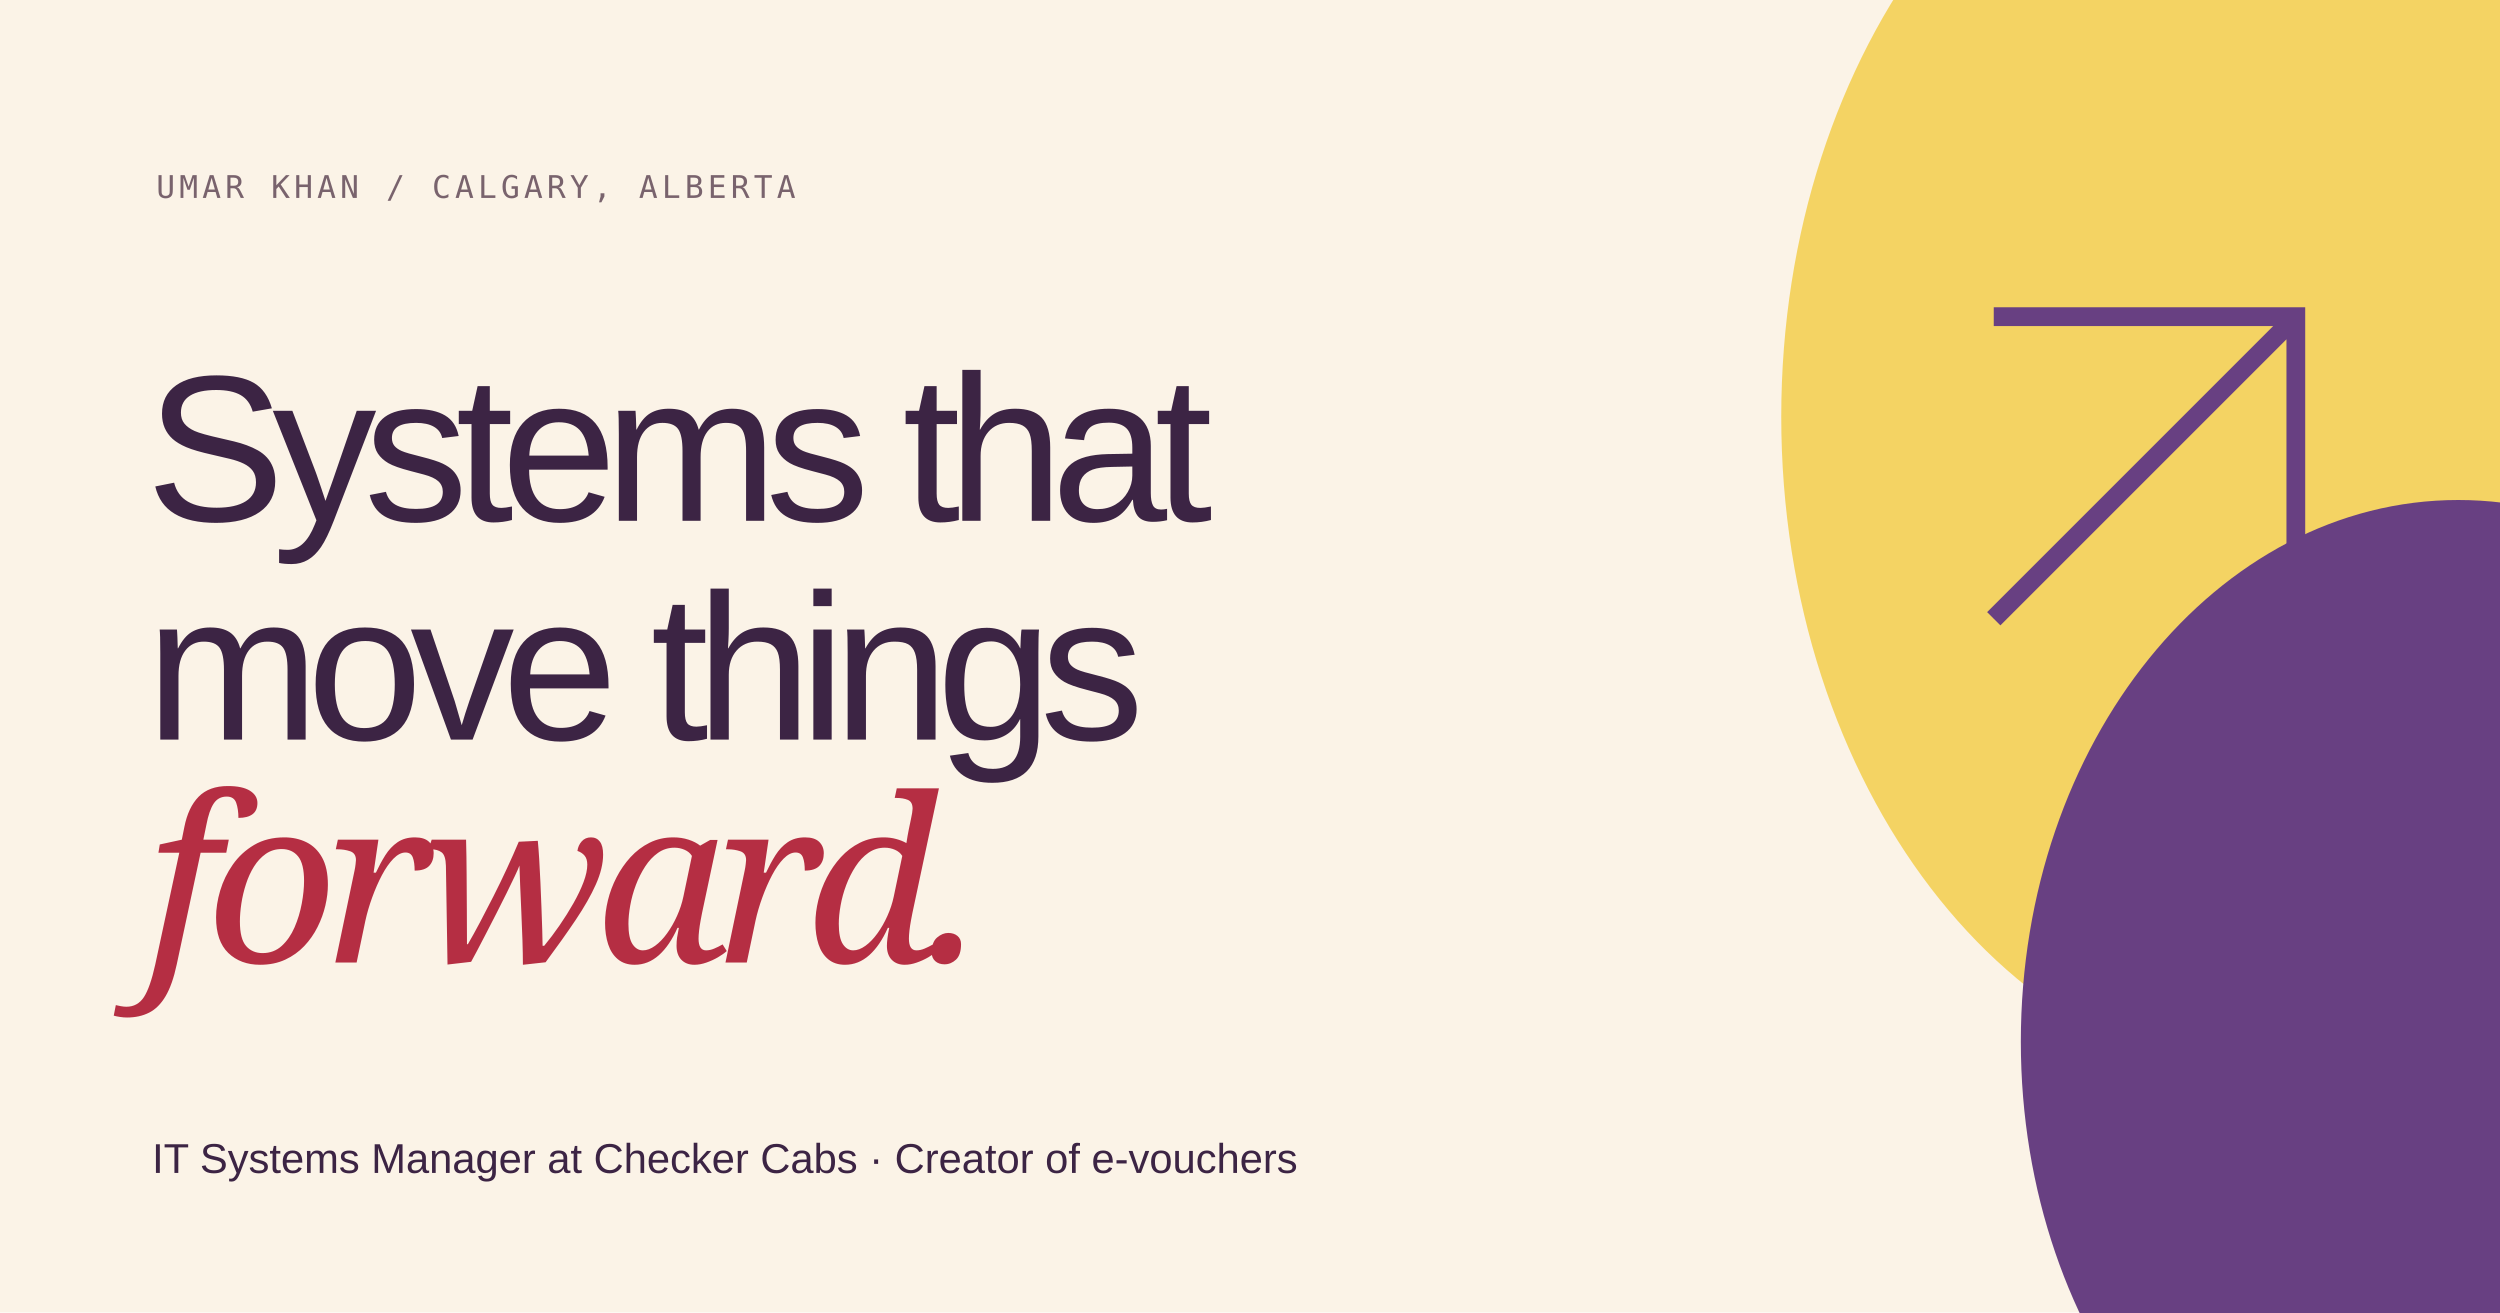
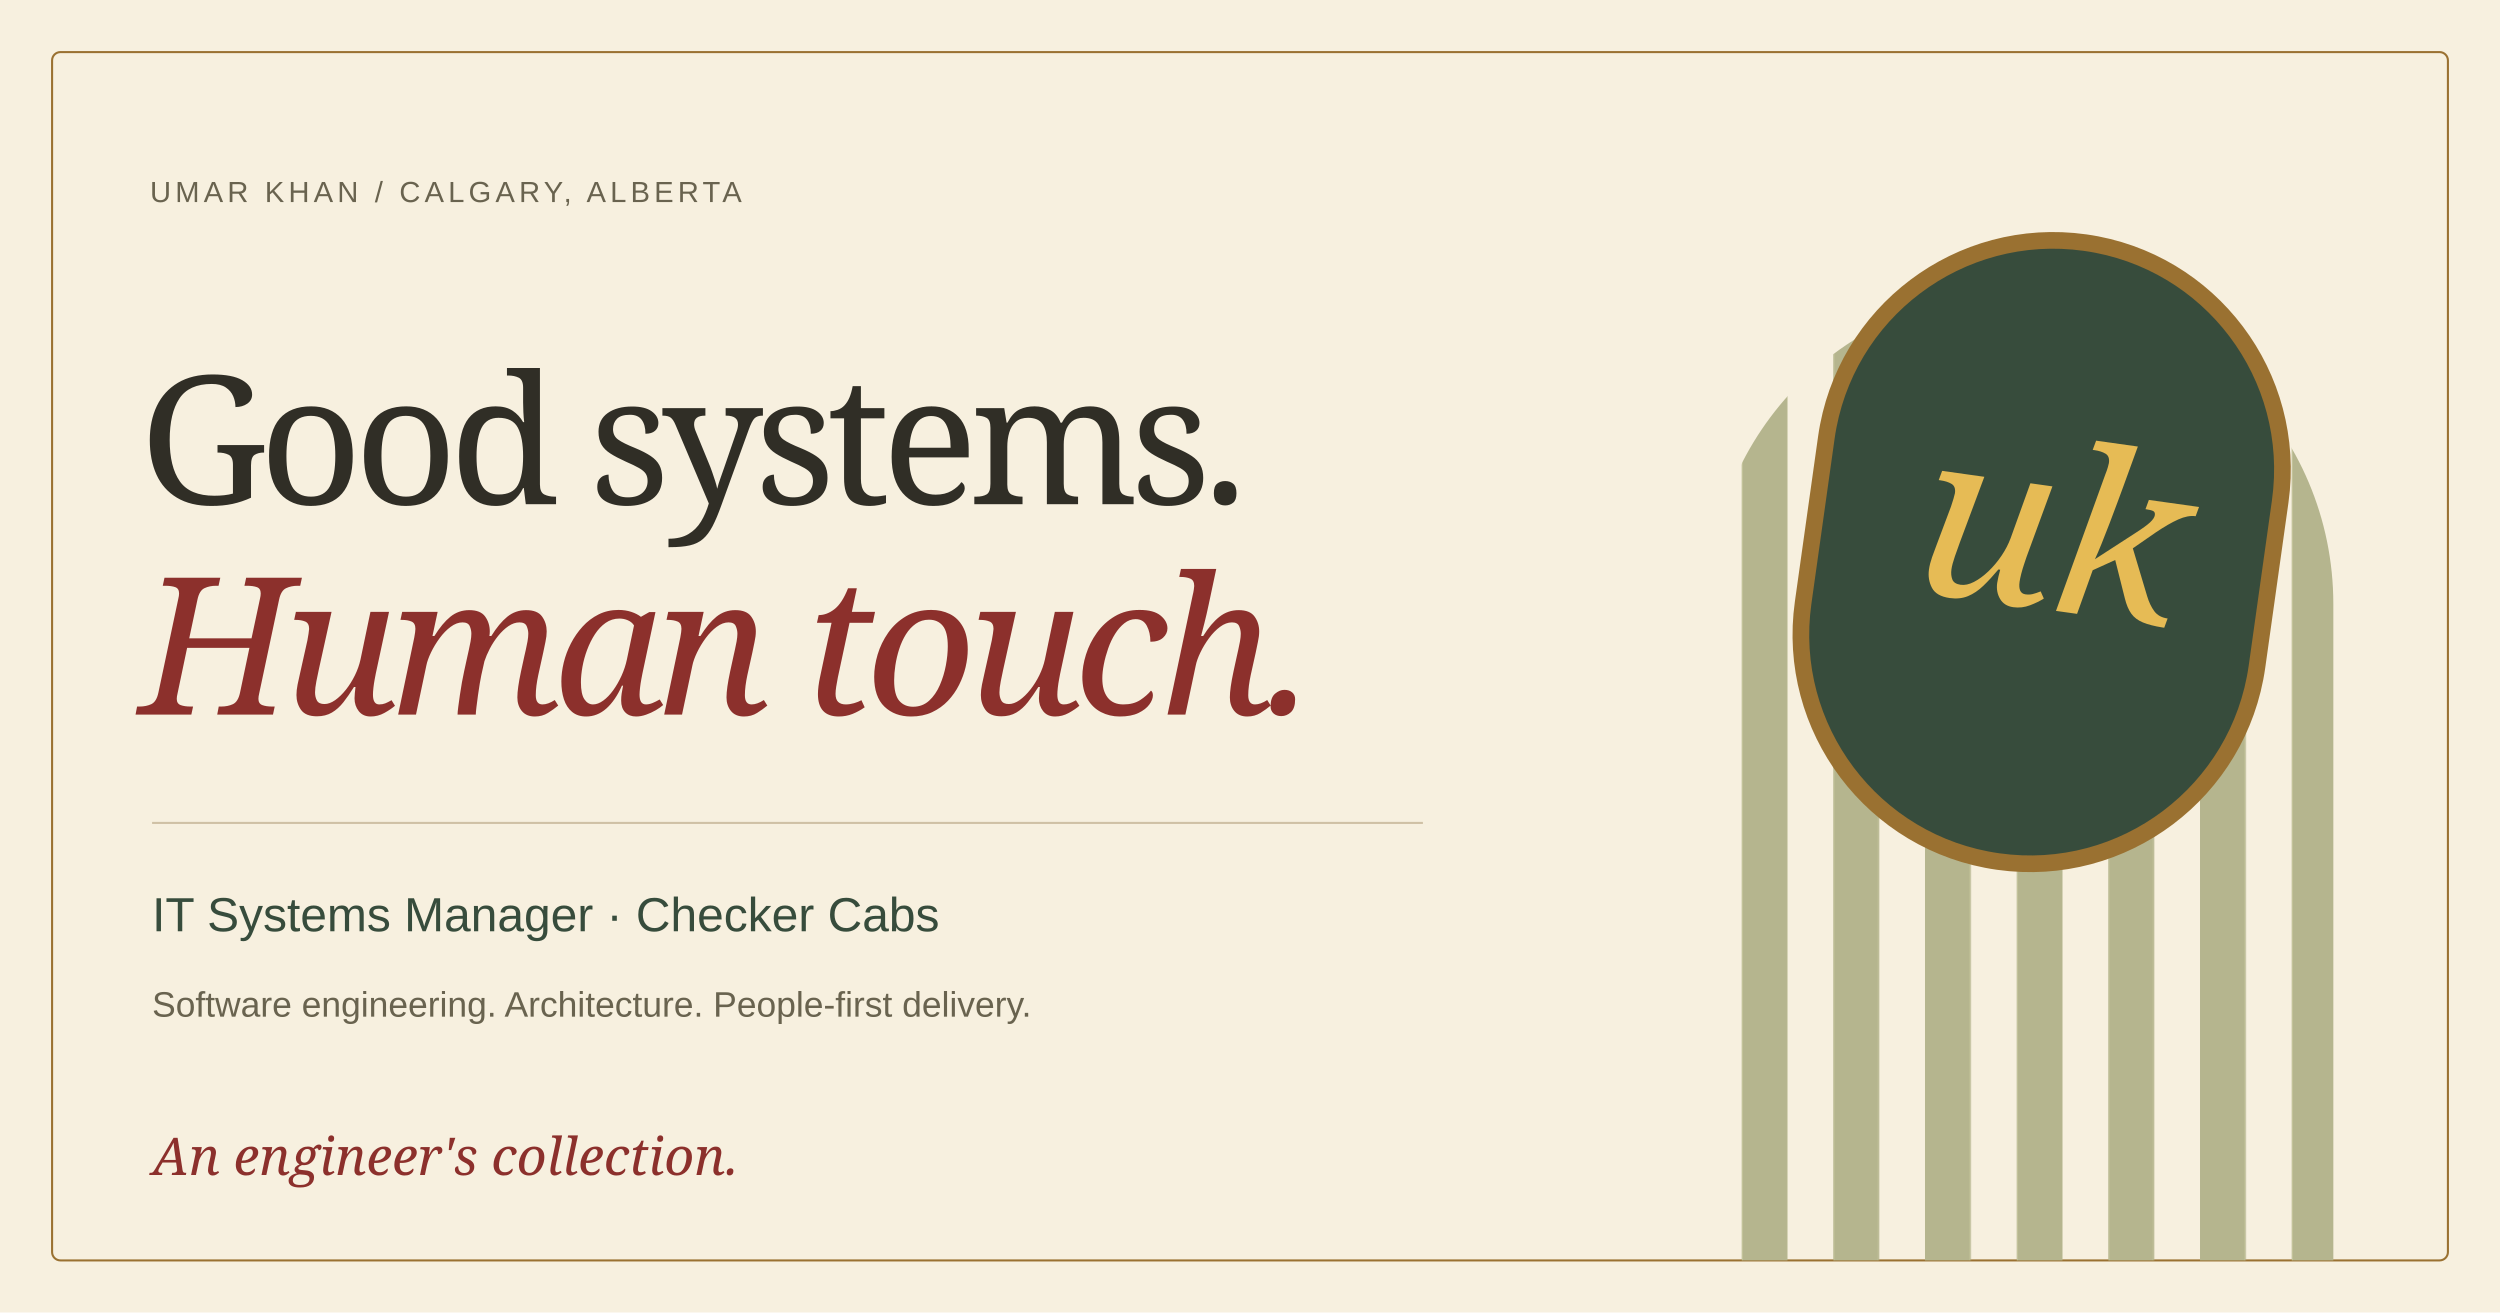
<svg xmlns="http://www.w3.org/2000/svg" width="1200" height="630" viewBox="0 0 1200 630">
-   <rect width="1200" height="630" fill="#fbf3e7" />
-   <ellipse cx="1100" cy="200" rx="245" ry="320" fill="#f4d363" />
-   <ellipse cx="1180" cy="500" rx="210" ry="260" fill="#684082" />
-   <text x="75" y="95" fill="#79636d" font-family="monospace" font-size="15" letter-spacing="2">UMAR KHAN / CALGARY, ALBERTA</text>
-   <g fill="#3c2444" font-family="Arial, sans-serif" font-size="100" letter-spacing="-6">
-     <text x="70" y="250">Systems that</text>
-     <text x="70" y="355">move things</text>
-   </g>
-   <text x="70" y="462" fill="#b52e43" font-family="Georgia, serif" font-style="italic" font-size="110" letter-spacing="-6">forward.</text>
-   <text x="73" y="563" fill="#3c2444" font-family="Arial, sans-serif" font-size="20">IT Systems Manager at Checker Cabs · Creator of e-vouchers</text>
-   <path d="M957 297l145-145m-145 0h145v145" fill="none" stroke="#684082" stroke-width="9" />
+   <defs>
+     <pattern id="stripe" width="44" height="44" patternUnits="userSpaceOnUse">
+       <rect width="22" height="44" fill="#b5b58e" />
+     </pattern>
+   </defs>
+   <rect width="1200" height="630" fill="#f7f0df" />
+   <rect x="25" y="25" width="1150" height="580" rx="4" fill="none" stroke="#9a7131" />
+   <path d="M820 605V290a150 150 0 0 1 300 0v315" fill="url(#stripe)" />
+   <rect x="870" y="115" width="220" height="300" rx="110" fill="#374c3c" stroke="#9a7131" stroke-width="8" transform="rotate(8 980 265)" />
+   <text x="920" y="292" fill="#e6bb55" font-family="Georgia, serif" font-style="italic" font-size="110" transform="rotate(8 980 265)">uk</text>
+   <text x="72" y="97" fill="#69634f" font-family="Arial, sans-serif" font-size="14" letter-spacing="2">UMAR KHAN / CALGARY, ALBERTA</text>
+   <text x="67" y="242" fill="#302e26" font-family="Georgia, serif" font-size="86" letter-spacing="-4">Good systems.</text>
+   <text x="67" y="343" fill="#8c302c" font-family="Georgia, serif" font-size="92" font-style="italic" letter-spacing="-4">Human touch.</text>
+   <path d="M73 395h610" stroke="#cfc1a5" />
+   <text x="73" y="447" fill="#374c3c" font-family="Arial, sans-serif" font-size="23">IT Systems Manager · Checker Cabs</text>
+   <text x="73" y="488" fill="#69634f" font-family="Arial, sans-serif" font-size="17">Software engineering. Architecture. People-first delivery.</text>
+   <text x="73" y="564" fill="#8c302c" font-family="Georgia, serif" font-size="25" font-style="italic">An engineer's collection.</text>
</svg>
